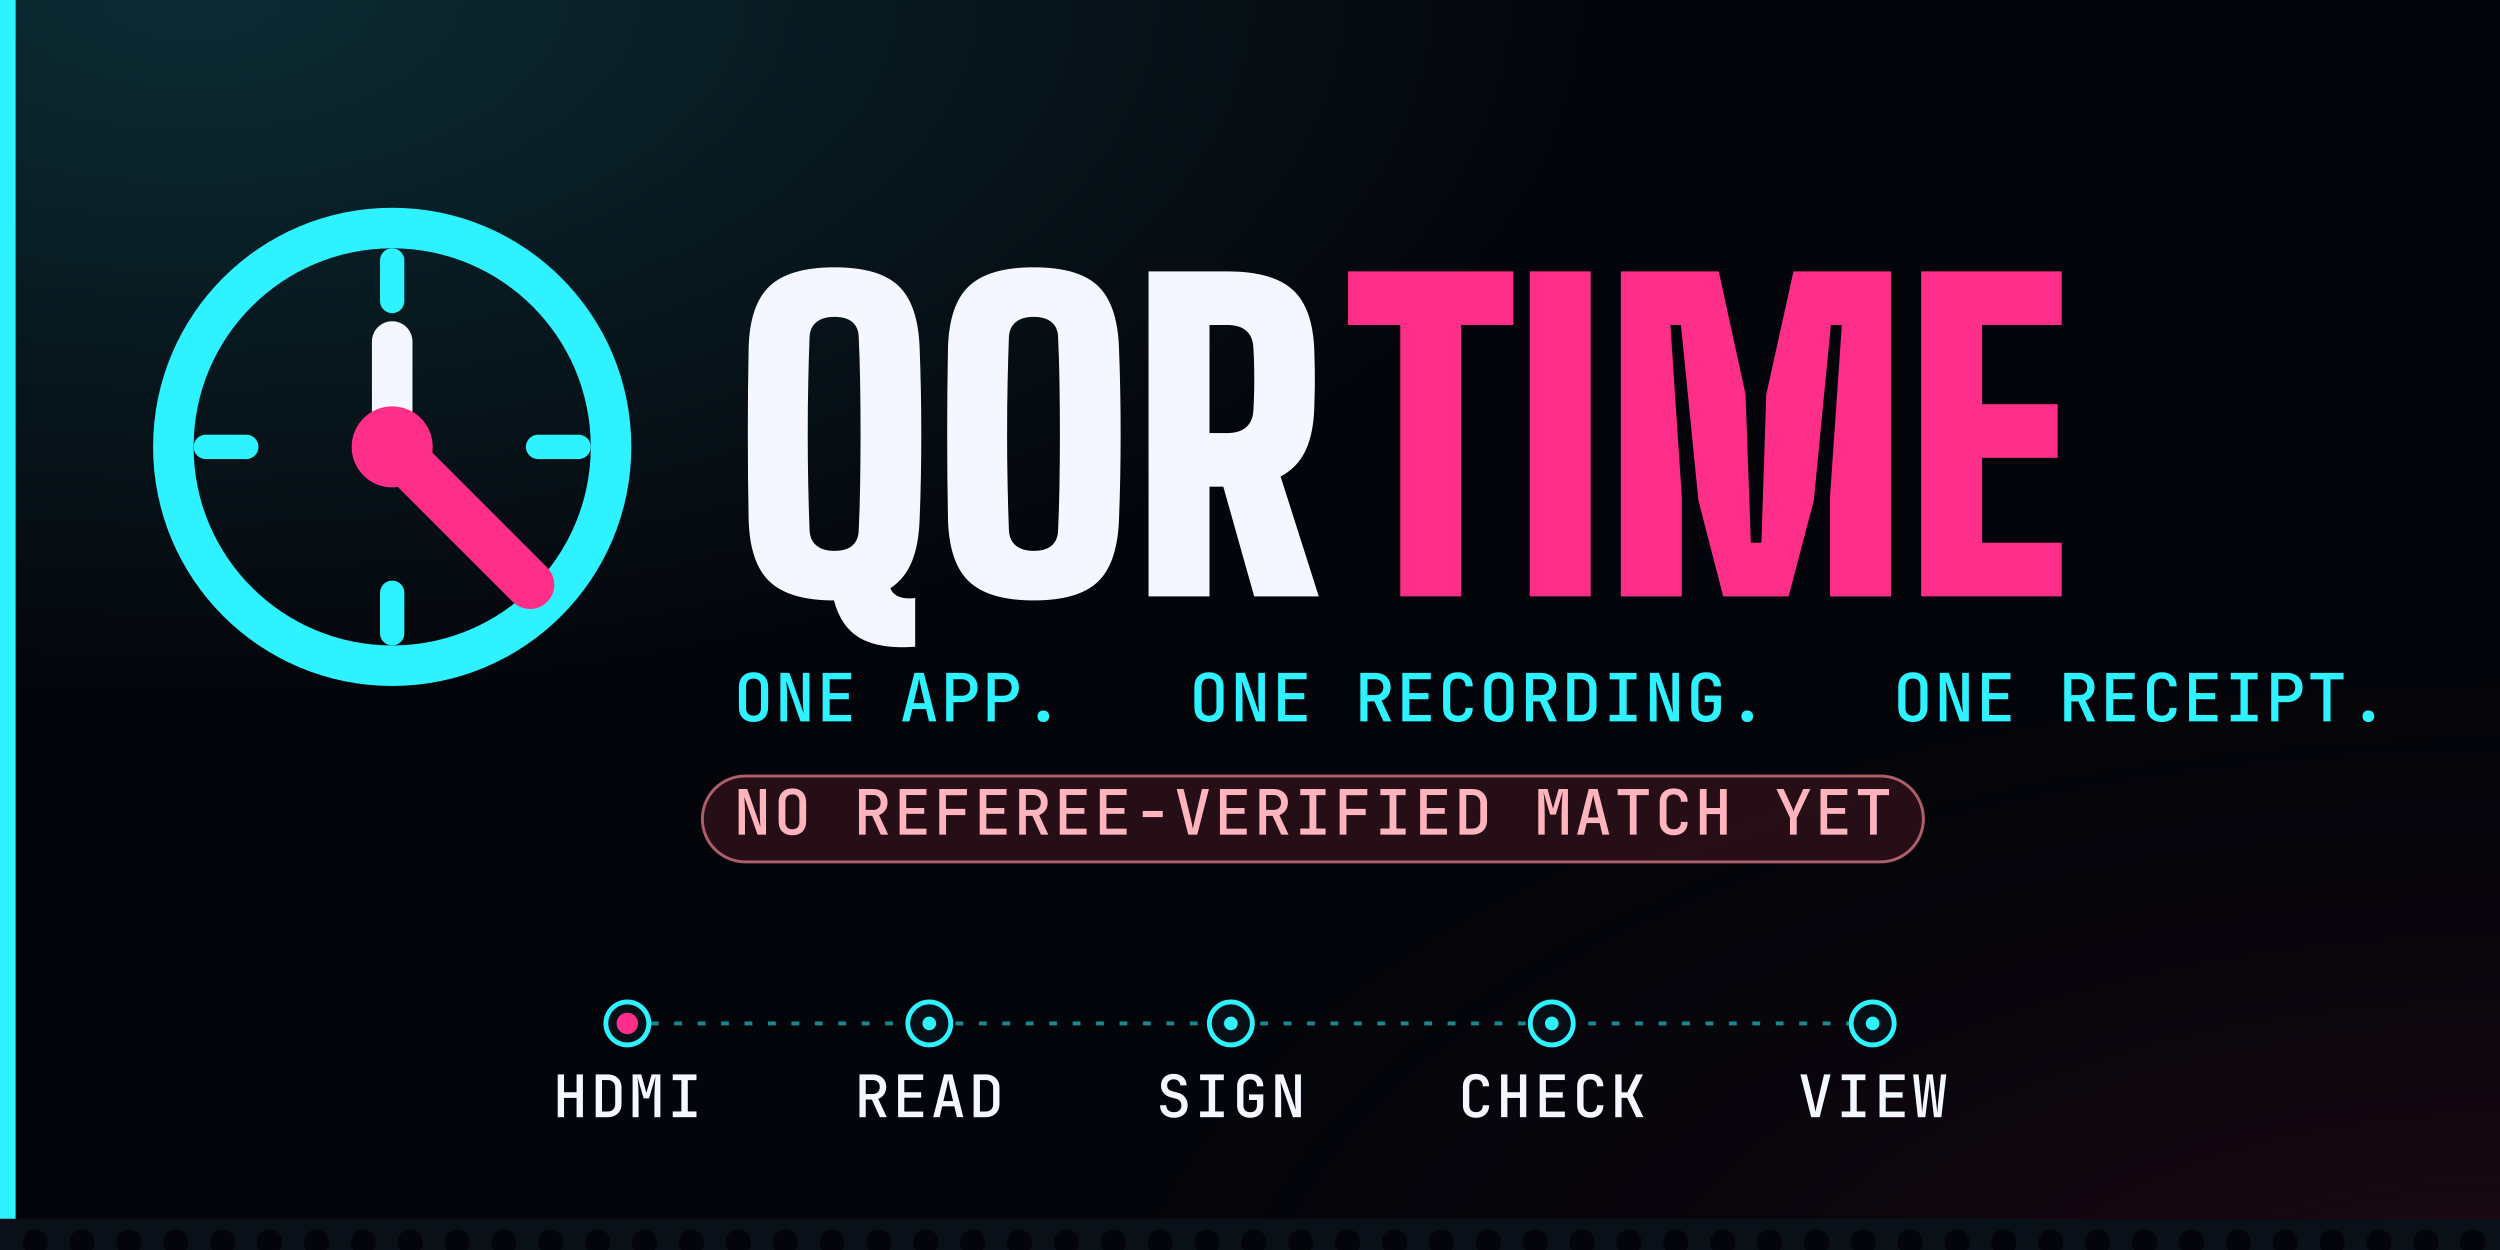
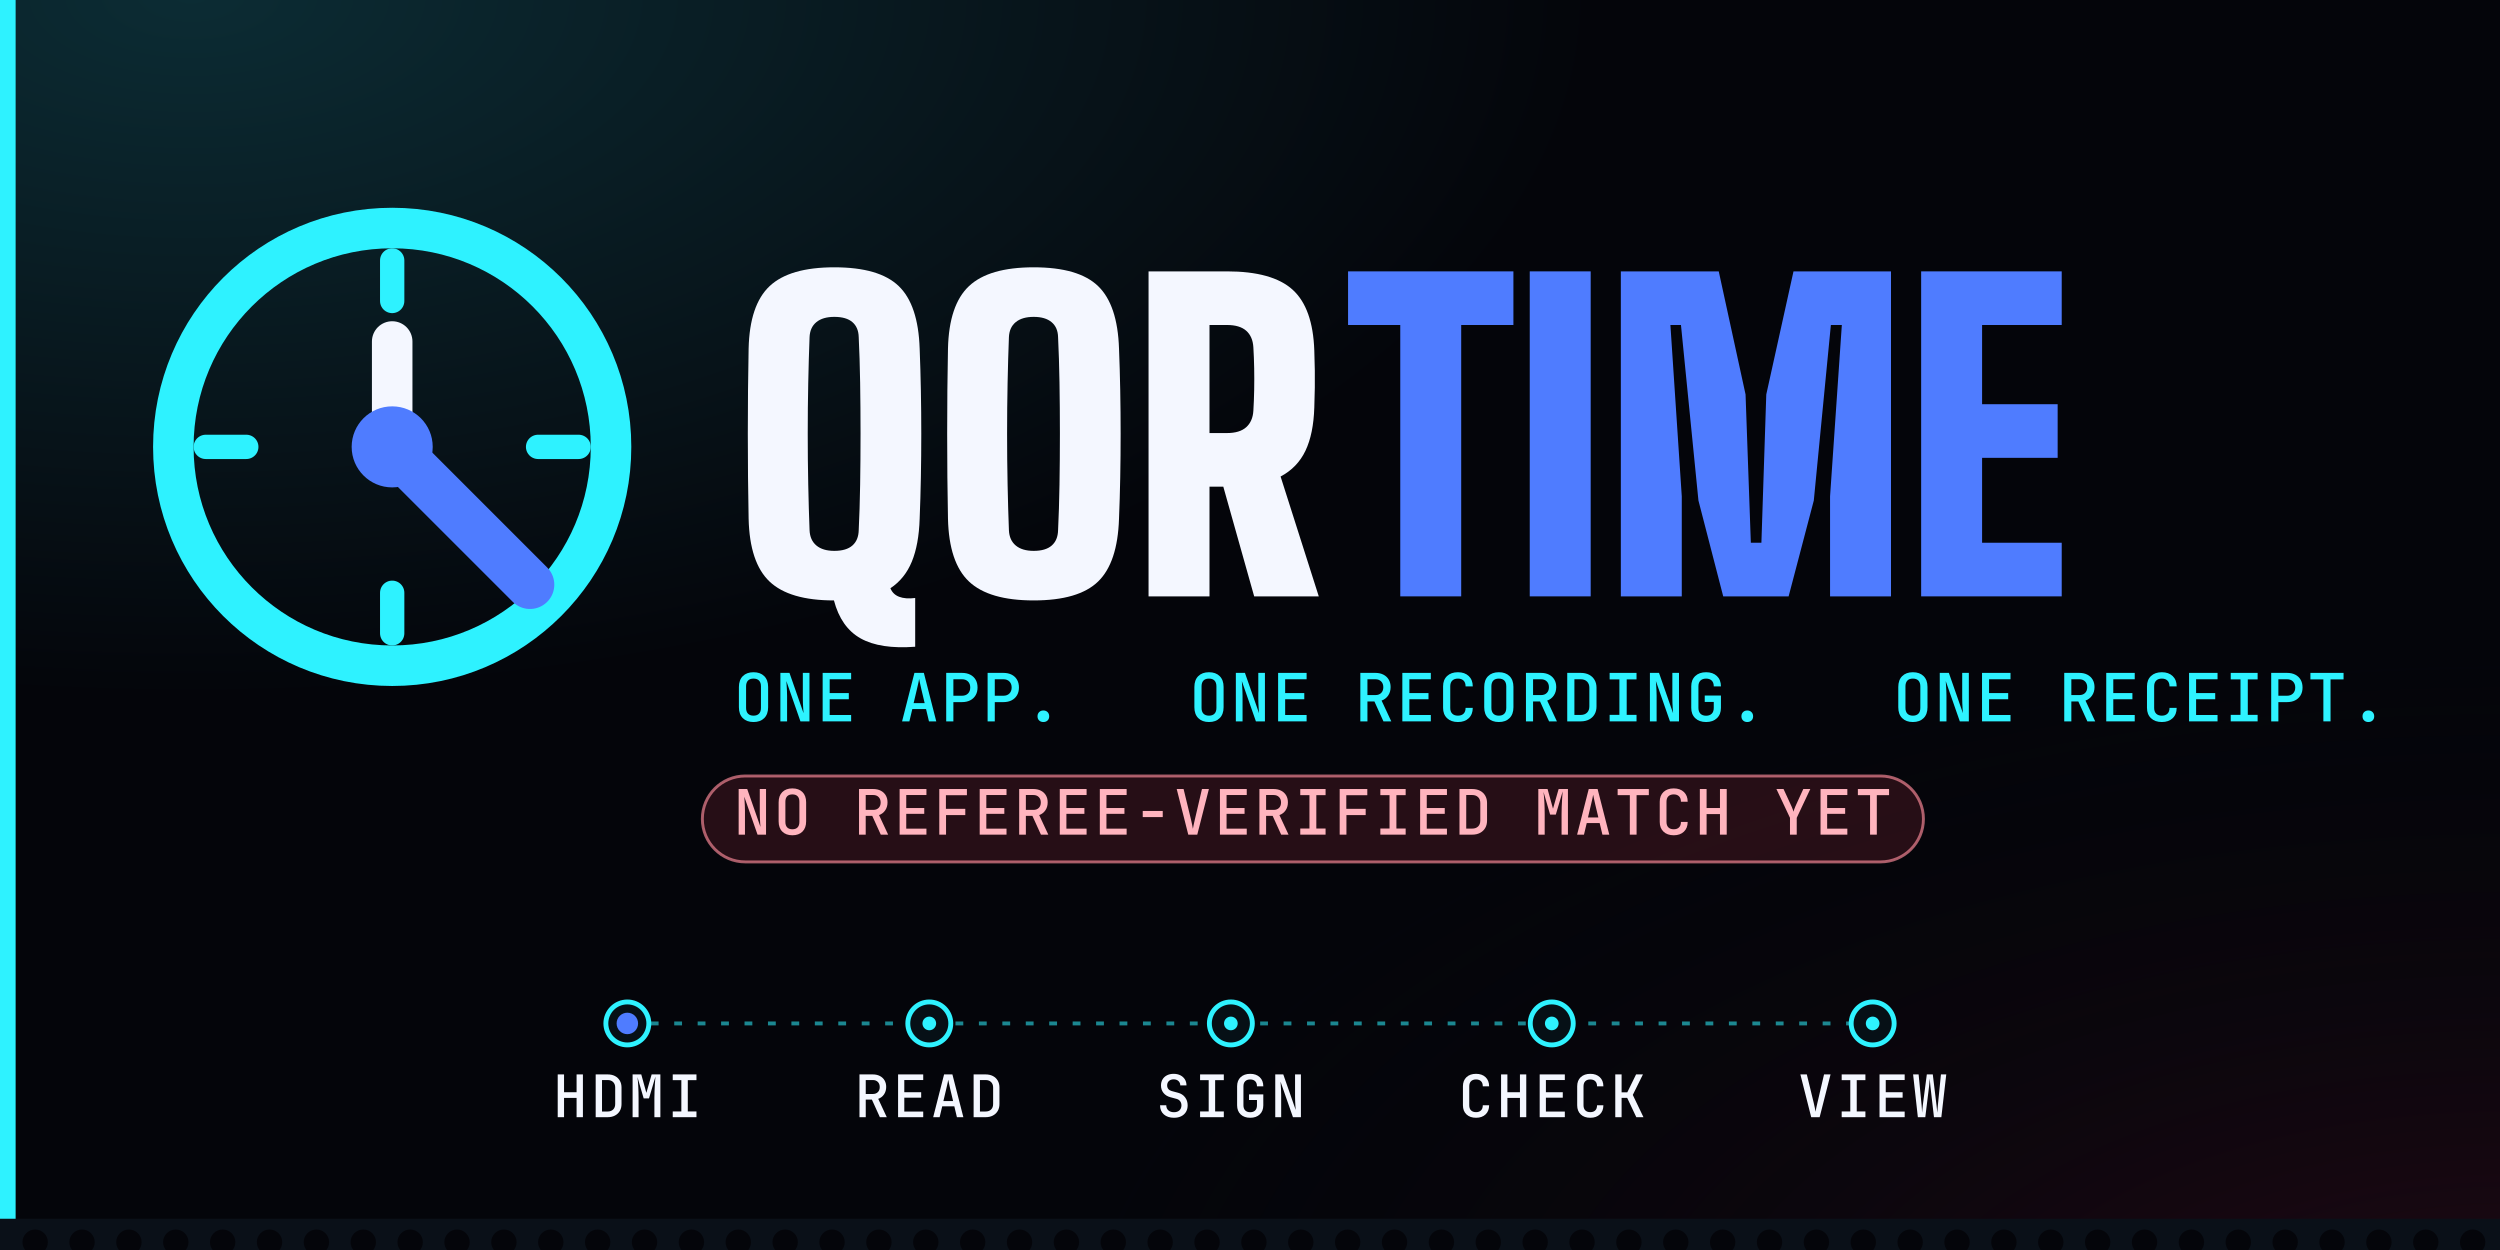
<svg xmlns="http://www.w3.org/2000/svg" width="1280" height="640" viewBox="0 0 1280 640" role="img">
  <defs>
    <radialGradient id="g" cx="0.08" cy="0.0" r="0.9">
      <stop offset="0" stop-color="#0c2c34" />
      <stop offset="0.62" stop-color="#04050a" />
    </radialGradient>
    <radialGradient id="p" cx="1.0" cy="1.1" r="0.6">
      <stop offset="0" stop-color="#2a0a18" stop-opacity="0.85" />
      <stop offset="1" stop-color="#04050a" stop-opacity="0" />
    </radialGradient>
  </defs>
  <rect width="1280" height="640" fill="#04050a" />
  <rect width="1280" height="640" fill="url(#g)" />
  <rect width="1280" height="640" fill="url(#p)" />
  <rect width="8" height="640" fill="#2ef2ff" />
  <g transform="translate(68.0,96.0) scale(4.15)">
    <circle cx="32" cy="32" r="27" fill="none" stroke="#2ef2ff" stroke-width="5" />
    <g stroke="#2ef2ff" stroke-width="3" stroke-linecap="round" fill="none">
      <path d="M32 9v5M55 32h-5M32 55v-5M9 32h5" />
    </g>
    <path d="M32 32V19" stroke="#f4f7ff" stroke-width="5" stroke-linecap="round" />
    <g>
      <animateTransform attributeName="transform" type="rotate" from="0 32 32" to="360 32 32" dur="16s" repeatCount="indefinite" />
-       <path d="M32 32l17 17" stroke="#ff2e88" stroke-width="6" stroke-linecap="round" />
-       <circle cx="32" cy="32" r="5" fill="#ff2e88" />
+       <path d="M32 32l17 17" stroke="#4f7cff" stroke-width="6" stroke-linecap="round" />
+       <circle cx="32" cy="32" r="5" fill="#4f7cff" />
    </g>
  </g>
  <g transform="translate(375.60,305.34) scale(0.104,-0.104)">
    <path d="M894 -248Q722 -261 625.5 -207Q529 -153 494 -20Q275 -20 177 73Q79 166 74 382Q72 480 71 586Q70 692 70 801Q70 910 71 1016Q72 1122 74 1220Q79 1435 177.5 1527.5Q276 1620 496 1620Q717 1620 813 1527.5Q909 1435 916 1220Q920 1120 922 1014Q924 908 924 799.5Q924 691 922 585.5Q920 480 916 382Q912 255 877.5 171Q843 87 772 40Q784 10 815 -2Q846 -14 894 -8ZM496 224Q555 224 585 250.5Q615 277 616 326Q621 428 623 550Q625 672 625 801Q625 930 623 1052Q621 1174 616 1276Q615 1324 585 1350Q555 1376 496 1376Q439 1376 407.5 1350Q376 1324 374 1276Q370 1174 367.5 1052Q365 930 365 801Q365 672 367.5 550Q370 428 374 326Q376 277 407.5 250.5Q439 224 496 224Z" fill="#f4f7ff" />
  </g>
  <g transform="translate(477.67,305.34) scale(0.104,-0.104)">
    <path d="M496 -20Q276 -20 177.5 73Q79 166 74 382Q72 480 71 586Q70 692 70 801Q70 910 71 1016Q72 1122 74 1220Q79 1435 177.5 1527.5Q276 1620 496 1620Q717 1620 813 1527.5Q909 1435 916 1220Q920 1120 922 1014Q924 908 924 799.5Q924 691 922 585.5Q920 480 916 382Q909 166 813 73Q717 -20 496 -20ZM496 224Q555 224 585 250.5Q615 277 616 326Q621 428 623 550Q625 672 625 801Q625 930 623 1052Q621 1174 616 1276Q615 1324 584 1350Q553 1376 496 1376Q439 1376 407.5 1350Q376 1324 374 1276Q370 1174 367.5 1052Q365 930 365 801Q365 672 367.5 550Q370 428 374 326Q376 277 407.5 250.5Q439 224 496 224Z" fill="#f4f7ff" />
  </g>
  <g transform="translate(579.74,305.34) scale(0.104,-0.104)">
    <path d="M80 0V1600H466Q690 1600 789.5 1509.5Q889 1419 896 1210Q898 1154 898.5 1112Q899 1070 898.5 1028Q898 986 896 930Q892 800 852.5 717Q813 634 730 590L918 0H600L448 540H380V0ZM380 804H466Q529 804 561 833Q593 862 596 914Q599 963 600 1016.5Q601 1070 600 1123.5Q599 1177 596 1226Q593 1279 561 1307.5Q529 1336 466 1336H380Z" fill="#f4f7ff" />
  </g>
  <g transform="translate(688.96,305.34) scale(0.104,-0.104)">
-     <path d="M269 0V1336H12V1600H826V1336H569V0Z" fill="#ff2e88" />
+     <path d="M269 0V1336H12V1600H826V1336H569V0Z" fill="#4f7cff" />
  </g>
  <g transform="translate(774.91,305.34) scale(0.104,-0.104)">
-     <path d="M80 0V1600H380V0Z" fill="#ff2e88" />
+     <path d="M80 0V1600H380V0Z" fill="#4f7cff" />
  </g>
  <g transform="translate(821.55,305.34) scale(0.104,-0.104)">
-     <path d="M80 0V1600H562L694 994L720 264H772L796 994L930 1600H1410V0H1110V492L1168 1336H1114L1030 472L906 0H584L462 472L376 1336H324L380 492V0Z" fill="#ff2e88" />
+     <path d="M80 0V1600H562L694 994L720 264H772L796 994L930 1600H1410V0H1110V492L1168 1336H1114L1030 472L906 0H584L462 472L376 1336H324L380 492V0Z" fill="#4f7cff" />
  </g>
  <g transform="translate(975.31,305.34) scale(0.104,-0.104)">
-     <path d="M80 0V1600H772V1336H380V946H752V682H380V264H772V0Z" fill="#ff2e88" />
+     <path d="M80 0V1600H772V1336H380V946H752V682H380V264H772V0Z" fill="#4f7cff" />
  </g>
  <g transform="translate(375.60,369.34) scale(0.034,-0.034)">
    <path d="M300 -10Q198 -10 139 48.5Q80 107 80 213V517Q80 623 139 681.5Q198 740 300 740Q402 740 461 681.5Q520 623 520 518V213Q520 107 461 48.5Q402 -10 300 -10ZM300 86Q354 86 383 116Q412 146 412 203V527Q412 584 383.5 614Q355 644 300 644Q245 644 216.5 614Q188 584 188 527V203Q188 146 217 116Q246 86 300 86Z" fill="#2ef2ff" />
  </g>
  <g transform="translate(396.80,369.34) scale(0.034,-0.034)">
    <path d="M81 0V730H218L430 123Q428 151 425 191Q422 231 420.5 274Q419 317 419 353V730H519V0H383L171 607Q173 580 175.5 541.5Q178 503 180 461Q182 419 182 383V0Z" fill="#2ef2ff" />
  </g>
  <g transform="translate(418.00,369.34) scale(0.034,-0.034)">
    <path d="M94 0V730H523V634H200V426H488V333H200V96H523V0Z" fill="#2ef2ff" />
  </g>
  <g transform="translate(460.40,369.34) scale(0.034,-0.034)">
    <path d="M43 0 229 730H371L558 0H448L404 185H197L153 0ZM217 275H383L333 485Q320 541 311.5 582Q303 623 300 639Q297 623 289 582Q281 541 267 486Z" fill="#2ef2ff" />
  </g>
  <g transform="translate(481.60,369.34) scale(0.034,-0.034)">
    <path d="M84 0V730H323Q394 730 446.5 703Q499 676 527.5 626.5Q556 577 556 510Q556 443 527 393.5Q498 344 446 317Q394 290 323 290H192V0ZM192 386H323Q379 386 412.5 420Q446 454 446 510Q446 566 412.5 600Q379 634 323 634H192Z" fill="#2ef2ff" />
  </g>
  <g transform="translate(502.80,369.34) scale(0.034,-0.034)">
    <path d="M84 0V730H323Q394 730 446.5 703Q499 676 527.5 626.5Q556 577 556 510Q556 443 527 393.5Q498 344 446 317Q394 290 323 290H192V0ZM192 386H323Q379 386 412.5 420Q446 454 446 510Q446 566 412.5 600Q379 634 323 634H192Z" fill="#2ef2ff" />
  </g>
  <g transform="translate(524.00,369.34) scale(0.034,-0.034)">
    <path d="M300 -10Q261 -10 236.5 13.5Q212 37 212 76Q212 115 236.5 139.5Q261 164 300 164Q339 164 363.5 139.5Q388 115 388 76Q388 37 363.5 13.5Q339 -10 300 -10Z" fill="#2ef2ff" />
  </g>
  <g transform="translate(608.80,369.34) scale(0.034,-0.034)">
    <path d="M300 -10Q198 -10 139 48.5Q80 107 80 213V517Q80 623 139 681.5Q198 740 300 740Q402 740 461 681.5Q520 623 520 518V213Q520 107 461 48.5Q402 -10 300 -10ZM300 86Q354 86 383 116Q412 146 412 203V527Q412 584 383.5 614Q355 644 300 644Q245 644 216.5 614Q188 584 188 527V203Q188 146 217 116Q246 86 300 86Z" fill="#2ef2ff" />
  </g>
  <g transform="translate(630.00,369.34) scale(0.034,-0.034)">
    <path d="M81 0V730H218L430 123Q428 151 425 191Q422 231 420.5 274Q419 317 419 353V730H519V0H383L171 607Q173 580 175.5 541.5Q178 503 180 461Q182 419 182 383V0Z" fill="#2ef2ff" />
  </g>
  <g transform="translate(651.20,369.34) scale(0.034,-0.034)">
    <path d="M94 0V730H523V634H200V426H488V333H200V96H523V0Z" fill="#2ef2ff" />
  </g>
  <g transform="translate(693.60,369.34) scale(0.034,-0.034)">
    <path d="M85 0V730H313Q381 730 432.5 703.5Q484 677 512.5 629Q541 581 541 516Q541 443 504 389Q467 335 405 313L551 0H433L297 300H192V0ZM192 396H313Q367 396 399 428Q431 460 431 514Q431 569 398.5 601.5Q366 634 313 634H192Z" fill="#2ef2ff" />
  </g>
  <g transform="translate(714.80,369.34) scale(0.034,-0.034)">
    <path d="M94 0V730H523V634H200V426H488V333H200V96H523V0Z" fill="#2ef2ff" />
  </g>
  <g transform="translate(736.00,369.34) scale(0.034,-0.034)">
    <path d="M308 -10Q205 -10 144.5 47.5Q84 105 84 203V527Q84 626 144.5 683Q205 740 308 740Q410 740 470.5 682.5Q531 625 531 527H423Q423 584 392.5 614Q362 644 308 644Q253 644 222.5 614Q192 584 192 527V203Q192 146 222.5 116Q253 86 308 86Q362 86 392.5 116Q423 146 423 203H531Q531 105 470.5 47.5Q410 -10 308 -10Z" fill="#2ef2ff" />
  </g>
  <g transform="translate(757.20,369.34) scale(0.034,-0.034)">
    <path d="M300 -10Q198 -10 139 48.5Q80 107 80 213V517Q80 623 139 681.5Q198 740 300 740Q402 740 461 681.5Q520 623 520 518V213Q520 107 461 48.5Q402 -10 300 -10ZM300 86Q354 86 383 116Q412 146 412 203V527Q412 584 383.5 614Q355 644 300 644Q245 644 216.5 614Q188 584 188 527V203Q188 146 217 116Q246 86 300 86Z" fill="#2ef2ff" />
  </g>
  <g transform="translate(778.40,369.34) scale(0.034,-0.034)">
    <path d="M85 0V730H313Q381 730 432.5 703.5Q484 677 512.5 629Q541 581 541 516Q541 443 504 389Q467 335 405 313L551 0H433L297 300H192V0ZM192 396H313Q367 396 399 428Q431 460 431 514Q431 569 398.5 601.5Q366 634 313 634H192Z" fill="#2ef2ff" />
  </g>
  <g transform="translate(799.60,369.34) scale(0.034,-0.034)">
    <path d="M83 0V730H287Q359 730 412 702.5Q465 675 494.5 624.5Q524 574 524 507V225Q524 156 494.5 106Q465 56 412 28Q359 0 287 0ZM191 97H287Q346 97 381 131Q416 165 416 225V507Q416 565 381 599.5Q346 634 287 634H191Z" fill="#2ef2ff" />
  </g>
  <g transform="translate(820.80,369.34) scale(0.034,-0.034)">
    <path d="M98 0V98H245V632H98V730H503V632H355V98H503V0Z" fill="#2ef2ff" />
  </g>
  <g transform="translate(842.00,369.34) scale(0.034,-0.034)">
    <path d="M81 0V730H218L430 123Q428 151 425 191Q422 231 420.5 274Q419 317 419 353V730H519V0H383L171 607Q173 580 175.5 541.5Q178 503 180 461Q182 419 182 383V0Z" fill="#2ef2ff" />
  </g>
  <g transform="translate(863.20,369.34) scale(0.034,-0.034)">
    <path d="M304 -10Q201 -10 140.5 47.5Q80 105 80 203V527Q80 626 140.5 683Q201 740 304 740Q406 740 466.5 682.5Q527 625 527 527H419Q419 584 388.5 614Q358 644 304 644Q249 644 218.5 614Q188 584 188 528V203Q188 146 218.5 115.5Q249 85 304 85Q358 85 388.5 115.5Q419 146 419 203V293H283V389H527V203Q527 105 466.5 47.5Q406 -10 304 -10Z" fill="#2ef2ff" />
  </g>
  <g transform="translate(884.40,369.34) scale(0.034,-0.034)">
    <path d="M300 -10Q261 -10 236.5 13.5Q212 37 212 76Q212 115 236.5 139.5Q261 164 300 164Q339 164 363.5 139.5Q388 115 388 76Q388 37 363.5 13.5Q339 -10 300 -10Z" fill="#2ef2ff" />
  </g>
  <g transform="translate(969.20,369.34) scale(0.034,-0.034)">
    <path d="M300 -10Q198 -10 139 48.5Q80 107 80 213V517Q80 623 139 681.5Q198 740 300 740Q402 740 461 681.5Q520 623 520 518V213Q520 107 461 48.5Q402 -10 300 -10ZM300 86Q354 86 383 116Q412 146 412 203V527Q412 584 383.5 614Q355 644 300 644Q245 644 216.5 614Q188 584 188 527V203Q188 146 217 116Q246 86 300 86Z" fill="#2ef2ff" />
  </g>
  <g transform="translate(990.40,369.34) scale(0.034,-0.034)">
    <path d="M81 0V730H218L430 123Q428 151 425 191Q422 231 420.5 274Q419 317 419 353V730H519V0H383L171 607Q173 580 175.5 541.5Q178 503 180 461Q182 419 182 383V0Z" fill="#2ef2ff" />
  </g>
  <g transform="translate(1011.60,369.34) scale(0.034,-0.034)">
    <path d="M94 0V730H523V634H200V426H488V333H200V96H523V0Z" fill="#2ef2ff" />
  </g>
  <g transform="translate(1054.00,369.34) scale(0.034,-0.034)">
    <path d="M85 0V730H313Q381 730 432.5 703.5Q484 677 512.5 629Q541 581 541 516Q541 443 504 389Q467 335 405 313L551 0H433L297 300H192V0ZM192 396H313Q367 396 399 428Q431 460 431 514Q431 569 398.5 601.5Q366 634 313 634H192Z" fill="#2ef2ff" />
  </g>
  <g transform="translate(1075.20,369.34) scale(0.034,-0.034)">
    <path d="M94 0V730H523V634H200V426H488V333H200V96H523V0Z" fill="#2ef2ff" />
  </g>
  <g transform="translate(1096.40,369.34) scale(0.034,-0.034)">
    <path d="M308 -10Q205 -10 144.5 47.5Q84 105 84 203V527Q84 626 144.5 683Q205 740 308 740Q410 740 470.5 682.5Q531 625 531 527H423Q423 584 392.5 614Q362 644 308 644Q253 644 222.5 614Q192 584 192 527V203Q192 146 222.5 116Q253 86 308 86Q362 86 392.5 116Q423 146 423 203H531Q531 105 470.5 47.5Q410 -10 308 -10Z" fill="#2ef2ff" />
  </g>
  <g transform="translate(1117.60,369.34) scale(0.034,-0.034)">
    <path d="M94 0V730H523V634H200V426H488V333H200V96H523V0Z" fill="#2ef2ff" />
  </g>
  <g transform="translate(1138.80,369.34) scale(0.034,-0.034)">
    <path d="M98 0V98H245V632H98V730H503V632H355V98H503V0Z" fill="#2ef2ff" />
  </g>
  <g transform="translate(1160.00,369.34) scale(0.034,-0.034)">
    <path d="M84 0V730H323Q394 730 446.5 703Q499 676 527.5 626.5Q556 577 556 510Q556 443 527 393.5Q498 344 446 317Q394 290 323 290H192V0ZM192 386H323Q379 386 412.5 420Q446 454 446 510Q446 566 412.5 600Q379 634 323 634H192Z" fill="#2ef2ff" />
  </g>
  <g transform="translate(1181.20,369.34) scale(0.034,-0.034)">
    <path d="M246 0V632H51V730H550V632H354V0Z" fill="#2ef2ff" />
  </g>
  <g transform="translate(1202.40,369.34) scale(0.034,-0.034)">
    <path d="M300 -10Q261 -10 236.5 13.5Q212 37 212 76Q212 115 236.5 139.5Q261 164 300 164Q339 164 363.5 139.5Q388 115 388 76Q388 37 363.5 13.5Q339 -10 300 -10Z" fill="#2ef2ff" />
  </g>
  <rect x="359.6" y="397.3" width="625.2" height="44" rx="22" fill="rgba(255,77,94,0.14)" stroke="rgba(255,140,156,0.65)" stroke-width="1.5" />
  <g transform="translate(375.60,427.34) scale(0.032,-0.032)">
    <path d="M81 0V730H218L430 123Q428 151 425 191Q422 231 420.5 274Q419 317 419 353V730H519V0H383L171 607Q173 580 175.5 541.5Q178 503 180 461Q182 419 182 383V0Z" fill="#ffb4be" />
  </g>
  <g transform="translate(396.10,427.34) scale(0.032,-0.032)">
    <path d="M300 -10Q198 -10 139 48.5Q80 107 80 213V517Q80 623 139 681.5Q198 740 300 740Q402 740 461 681.5Q520 623 520 518V213Q520 107 461 48.5Q402 -10 300 -10ZM300 86Q354 86 383 116Q412 146 412 203V527Q412 584 383.5 614Q355 644 300 644Q245 644 216.5 614Q188 584 188 527V203Q188 146 217 116Q246 86 300 86Z" fill="#ffb4be" />
  </g>
  <g transform="translate(437.10,427.34) scale(0.032,-0.032)">
    <path d="M85 0V730H313Q381 730 432.5 703.5Q484 677 512.5 629Q541 581 541 516Q541 443 504 389Q467 335 405 313L551 0H433L297 300H192V0ZM192 396H313Q367 396 399 428Q431 460 431 514Q431 569 398.5 601.5Q366 634 313 634H192Z" fill="#ffb4be" />
  </g>
  <g transform="translate(457.60,427.34) scale(0.032,-0.032)">
    <path d="M94 0V730H523V634H200V426H488V333H200V96H523V0Z" fill="#ffb4be" />
  </g>
  <g transform="translate(478.10,427.34) scale(0.032,-0.032)">
    <path d="M88 0V730H530V631H194V413H504V313H196V0Z" fill="#ffb4be" />
  </g>
  <g transform="translate(498.60,427.34) scale(0.032,-0.032)">
    <path d="M94 0V730H523V634H200V426H488V333H200V96H523V0Z" fill="#ffb4be" />
  </g>
  <g transform="translate(519.10,427.34) scale(0.032,-0.032)">
    <path d="M85 0V730H313Q381 730 432.5 703.5Q484 677 512.5 629Q541 581 541 516Q541 443 504 389Q467 335 405 313L551 0H433L297 300H192V0ZM192 396H313Q367 396 399 428Q431 460 431 514Q431 569 398.5 601.5Q366 634 313 634H192Z" fill="#ffb4be" />
  </g>
  <g transform="translate(539.60,427.34) scale(0.032,-0.032)">
    <path d="M94 0V730H523V634H200V426H488V333H200V96H523V0Z" fill="#ffb4be" />
  </g>
  <g transform="translate(560.10,427.34) scale(0.032,-0.032)">
    <path d="M94 0V730H523V634H200V426H488V333H200V96H523V0Z" fill="#ffb4be" />
  </g>
  <g transform="translate(580.60,427.34) scale(0.032,-0.032)">
    <path d="M140 281V379H460V281Z" fill="#ffb4be" />
  </g>
  <g transform="translate(601.10,427.34) scale(0.032,-0.032)">
    <path d="M228 0 43 730H153L271 244Q282 200 290 158Q298 116 302 93Q306 116 314.5 158.5Q323 201 334 245L447 730H558L372 0Z" fill="#ffb4be" />
  </g>
  <g transform="translate(621.60,427.34) scale(0.032,-0.032)">
    <path d="M94 0V730H523V634H200V426H488V333H200V96H523V0Z" fill="#ffb4be" />
  </g>
  <g transform="translate(642.10,427.34) scale(0.032,-0.032)">
    <path d="M85 0V730H313Q381 730 432.5 703.5Q484 677 512.5 629Q541 581 541 516Q541 443 504 389Q467 335 405 313L551 0H433L297 300H192V0ZM192 396H313Q367 396 399 428Q431 460 431 514Q431 569 398.5 601.5Q366 634 313 634H192Z" fill="#ffb4be" />
  </g>
  <g transform="translate(662.60,427.34) scale(0.032,-0.032)">
    <path d="M98 0V98H245V632H98V730H503V632H355V98H503V0Z" fill="#ffb4be" />
  </g>
  <g transform="translate(683.10,427.34) scale(0.032,-0.032)">
    <path d="M88 0V730H530V631H194V413H504V313H196V0Z" fill="#ffb4be" />
  </g>
  <g transform="translate(703.60,427.34) scale(0.032,-0.032)">
    <path d="M98 0V98H245V632H98V730H503V632H355V98H503V0Z" fill="#ffb4be" />
  </g>
  <g transform="translate(724.10,427.34) scale(0.032,-0.032)">
    <path d="M94 0V730H523V634H200V426H488V333H200V96H523V0Z" fill="#ffb4be" />
  </g>
  <g transform="translate(744.60,427.34) scale(0.032,-0.032)">
    <path d="M83 0V730H287Q359 730 412 702.5Q465 675 494.5 624.5Q524 574 524 507V225Q524 156 494.5 106Q465 56 412 28Q359 0 287 0ZM191 97H287Q346 97 381 131Q416 165 416 225V507Q416 565 381 599.5Q346 634 287 634H191Z" fill="#ffb4be" />
  </g>
  <g transform="translate(785.60,427.34) scale(0.032,-0.032)">
    <path d="M63 0V730H211L298 415L388 730H537V0H435V326Q435 382 437.5 447.5Q440 513 444 577Q448 641 453 693L343 321H252L146 684Q155 613 160 521Q165 429 165 326V0Z" fill="#ffb4be" />
  </g>
  <g transform="translate(806.10,427.34) scale(0.032,-0.032)">
    <path d="M43 0 229 730H371L558 0H448L404 185H197L153 0ZM217 275H383L333 485Q320 541 311.5 582Q303 623 300 639Q297 623 289 582Q281 541 267 486Z" fill="#ffb4be" />
  </g>
  <g transform="translate(826.60,427.34) scale(0.032,-0.032)">
    <path d="M246 0V632H51V730H550V632H354V0Z" fill="#ffb4be" />
  </g>
  <g transform="translate(847.10,427.34) scale(0.032,-0.032)">
    <path d="M308 -10Q205 -10 144.5 47.5Q84 105 84 203V527Q84 626 144.5 683Q205 740 308 740Q410 740 470.5 682.5Q531 625 531 527H423Q423 584 392.5 614Q362 644 308 644Q253 644 222.5 614Q192 584 192 527V203Q192 146 222.5 116Q253 86 308 86Q362 86 392.5 116Q423 146 423 203H531Q531 105 470.5 47.5Q410 -10 308 -10Z" fill="#ffb4be" />
  </g>
  <g transform="translate(867.60,427.34) scale(0.032,-0.032)">
    <path d="M85 0V730H193V426H407V730H515V0H407V329H193V0Z" fill="#ffb4be" />
  </g>
  <g transform="translate(908.60,427.34) scale(0.032,-0.032)">
    <path d="M246 0V269L29 730H143L270 454Q283 427 291 403Q299 379 302 367Q305 379 313 403Q321 427 333 454L459 730H571L354 269V0Z" fill="#ffb4be" />
  </g>
  <g transform="translate(929.10,427.34) scale(0.032,-0.032)">
    <path d="M94 0V730H523V634H200V426H488V333H200V96H523V0Z" fill="#ffb4be" />
  </g>
  <g transform="translate(949.60,427.34) scale(0.032,-0.032)">
    <path d="M246 0V632H51V730H550V632H354V0Z" fill="#ffb4be" />
  </g>
  <line x1="321.2" y1="524.0" x2="958.8" y2="524.0" stroke="rgba(46,242,255,0.55)" stroke-width="2" stroke-dasharray="4 8" />
  <g transform="translate(283.00,572.00) scale(0.03,-0.03)">
    <path d="M85 0V730H193V426H407V730H515V0H407V329H193V0Z" fill="#f4f7ff" />
  </g>
  <g transform="translate(302.50,572.00) scale(0.03,-0.03)">
    <path d="M83 0V730H287Q359 730 412 702.5Q465 675 494.5 624.5Q524 574 524 507V225Q524 156 494.5 106Q465 56 412 28Q359 0 287 0ZM191 97H287Q346 97 381 131Q416 165 416 225V507Q416 565 381 599.5Q346 634 287 634H191Z" fill="#f4f7ff" />
  </g>
  <g transform="translate(322.00,572.00) scale(0.03,-0.03)">
    <path d="M63 0V730H211L298 415L388 730H537V0H435V326Q435 382 437.5 447.5Q440 513 444 577Q448 641 453 693L343 321H252L146 684Q155 613 160 521Q165 429 165 326V0Z" fill="#f4f7ff" />
  </g>
  <g transform="translate(341.50,572.00) scale(0.03,-0.03)">
    <path d="M98 0V98H245V632H98V730H503V632H355V98H503V0Z" fill="#f4f7ff" />
  </g>
  <g transform="translate(437.50,572.00) scale(0.03,-0.03)">
    <path d="M85 0V730H313Q381 730 432.5 703.5Q484 677 512.5 629Q541 581 541 516Q541 443 504 389Q467 335 405 313L551 0H433L297 300H192V0ZM192 396H313Q367 396 399 428Q431 460 431 514Q431 569 398.5 601.5Q366 634 313 634H192Z" fill="#f4f7ff" />
  </g>
  <g transform="translate(457.00,572.00) scale(0.03,-0.03)">
    <path d="M94 0V730H523V634H200V426H488V333H200V96H523V0Z" fill="#f4f7ff" />
  </g>
  <g transform="translate(476.50,572.00) scale(0.03,-0.03)">
    <path d="M43 0 229 730H371L558 0H448L404 185H197L153 0ZM217 275H383L333 485Q320 541 311.5 582Q303 623 300 639Q297 623 289 582Q281 541 267 486Z" fill="#f4f7ff" />
  </g>
  <g transform="translate(496.00,572.00) scale(0.03,-0.03)">
    <path d="M83 0V730H287Q359 730 412 702.5Q465 675 494.5 624.5Q524 574 524 507V225Q524 156 494.5 106Q465 56 412 28Q359 0 287 0ZM191 97H287Q346 97 381 131Q416 165 416 225V507Q416 565 381 599.5Q346 634 287 634H191Z" fill="#f4f7ff" />
  </g>
  <g transform="translate(592.00,572.00) scale(0.03,-0.03)">
    <path d="M303 -10Q195 -10 130 47Q65 104 65 203H171Q171 148 207 116.5Q243 85 303 85Q362 85 396 117Q430 149 430 202Q430 242 408 272Q386 302 345 313L240 341Q166 361 123.5 414Q81 467 81 541Q81 601 107.5 645.5Q134 690 183 715Q232 740 297 740Q362 740 411.5 715Q461 690 488.5 645.5Q516 601 516 542H410Q410 589 378.5 617.5Q347 646 297 646Q247 646 216.5 617.5Q186 589 186 543Q186 506 206.5 481Q227 456 264 446L372 417Q448 397 492 339Q536 281 536 202Q536 137 507 89.5Q478 42 426 16Q374 -10 303 -10Z" fill="#f4f7ff" />
  </g>
  <g transform="translate(611.50,572.00) scale(0.03,-0.03)">
    <path d="M98 0V98H245V632H98V730H503V632H355V98H503V0Z" fill="#f4f7ff" />
  </g>
  <g transform="translate(631.00,572.00) scale(0.03,-0.03)">
    <path d="M304 -10Q201 -10 140.5 47.5Q80 105 80 203V527Q80 626 140.5 683Q201 740 304 740Q406 740 466.5 682.5Q527 625 527 527H419Q419 584 388.5 614Q358 644 304 644Q249 644 218.5 614Q188 584 188 528V203Q188 146 218.5 115.5Q249 85 304 85Q358 85 388.5 115.5Q419 146 419 203V293H283V389H527V203Q527 105 466.5 47.5Q406 -10 304 -10Z" fill="#f4f7ff" />
  </g>
  <g transform="translate(650.50,572.00) scale(0.03,-0.03)">
    <path d="M81 0V730H218L430 123Q428 151 425 191Q422 231 420.5 274Q419 317 419 353V730H519V0H383L171 607Q173 580 175.5 541.5Q178 503 180 461Q182 419 182 383V0Z" fill="#f4f7ff" />
  </g>
  <g transform="translate(746.50,572.00) scale(0.03,-0.03)">
    <path d="M308 -10Q205 -10 144.5 47.5Q84 105 84 203V527Q84 626 144.5 683Q205 740 308 740Q410 740 470.5 682.5Q531 625 531 527H423Q423 584 392.5 614Q362 644 308 644Q253 644 222.5 614Q192 584 192 527V203Q192 146 222.5 116Q253 86 308 86Q362 86 392.5 116Q423 146 423 203H531Q531 105 470.5 47.5Q410 -10 308 -10Z" fill="#f4f7ff" />
  </g>
  <g transform="translate(766.00,572.00) scale(0.03,-0.03)">
    <path d="M85 0V730H193V426H407V730H515V0H407V329H193V0Z" fill="#f4f7ff" />
  </g>
  <g transform="translate(785.50,572.00) scale(0.03,-0.03)">
    <path d="M94 0V730H523V634H200V426H488V333H200V96H523V0Z" fill="#f4f7ff" />
  </g>
  <g transform="translate(805.00,572.00) scale(0.03,-0.03)">
    <path d="M308 -10Q205 -10 144.5 47.5Q84 105 84 203V527Q84 626 144.5 683Q205 740 308 740Q410 740 470.5 682.5Q531 625 531 527H423Q423 584 392.5 614Q362 644 308 644Q253 644 222.5 614Q192 584 192 527V203Q192 146 222.5 116Q253 86 308 86Q362 86 392.5 116Q423 146 423 203H531Q531 105 470.5 47.5Q410 -10 308 -10Z" fill="#f4f7ff" />
  </g>
  <g transform="translate(824.50,572.00) scale(0.03,-0.03)">
    <path d="M84 0V730H192V424H289L439 730H556L383 380L565 0H443L287 330H192V0Z" fill="#f4f7ff" />
  </g>
  <g transform="translate(920.50,572.00) scale(0.03,-0.03)">
    <path d="M228 0 43 730H153L271 244Q282 200 290 158Q298 116 302 93Q306 116 314.5 158.5Q323 201 334 245L447 730H558L372 0Z" fill="#f4f7ff" />
  </g>
  <g transform="translate(940.00,572.00) scale(0.03,-0.03)">
    <path d="M98 0V98H245V632H98V730H503V632H355V98H503V0Z" fill="#f4f7ff" />
  </g>
  <g transform="translate(959.50,572.00) scale(0.03,-0.03)">
    <path d="M94 0V730H523V634H200V426H488V333H200V96H523V0Z" fill="#f4f7ff" />
  </g>
  <g transform="translate(979.00,572.00) scale(0.03,-0.03)">
    <path d="M98 0 17 730H111L162 206Q165 176 167 138Q169 100 170 76Q173 100 176 138Q179 176 183 206L251 730H353L416 206Q419 176 423.5 138Q428 100 430 76Q432 100 434.5 138Q437 176 440 206L492 730H583L499 0H373L312 531Q309 562 306 599Q303 636 301 659Q299 636 296.5 599Q294 562 290 531L225 0Z" fill="#f4f7ff" />
  </g>
  <circle cx="321.2" cy="524.0" r="11" fill="#061016" stroke="#2ef2ff" stroke-width="2.5" />
  <circle cx="321.2" cy="524.0" r="3.5" fill="#2ef2ff" />
  <circle cx="475.8" cy="524.0" r="11" fill="#061016" stroke="#2ef2ff" stroke-width="2.5" />
  <circle cx="475.8" cy="524.0" r="3.5" fill="#2ef2ff" />
  <circle cx="630.2" cy="524.0" r="11" fill="#061016" stroke="#2ef2ff" stroke-width="2.5" />
  <circle cx="630.2" cy="524.0" r="3.5" fill="#2ef2ff" />
  <circle cx="794.5" cy="524.0" r="11" fill="#061016" stroke="#2ef2ff" stroke-width="2.5" />
  <circle cx="794.5" cy="524.0" r="3.5" fill="#2ef2ff" />
  <circle cx="958.8" cy="524.0" r="11" fill="#061016" stroke="#2ef2ff" stroke-width="2.5" />
  <circle cx="958.8" cy="524.0" r="3.5" fill="#2ef2ff" />
-   <circle cx="321.2" cy="524.0" r="5.5" fill="#ff2e88">
+   <circle cx="321.2" cy="524.0" r="5.5" fill="#4f7cff">
    <animate attributeName="cx" values="321.2;475.8;630.2;794.5;958.8;321.2" dur="7s" repeatCount="indefinite" />
  </circle>
  <rect x="0" y="624.0" width="1280" height="26" fill="#0a1018" />
  <circle cx="18" cy="636.0" r="6.5" fill="#04050a" />
  <circle cx="42" cy="636.0" r="6.5" fill="#04050a" />
  <circle cx="66" cy="636.0" r="6.5" fill="#04050a" />
  <circle cx="90" cy="636.0" r="6.5" fill="#04050a" />
  <circle cx="114" cy="636.0" r="6.5" fill="#04050a" />
  <circle cx="138" cy="636.0" r="6.5" fill="#04050a" />
  <circle cx="162" cy="636.0" r="6.5" fill="#04050a" />
  <circle cx="186" cy="636.0" r="6.5" fill="#04050a" />
  <circle cx="210" cy="636.0" r="6.5" fill="#04050a" />
  <circle cx="234" cy="636.0" r="6.5" fill="#04050a" />
  <circle cx="258" cy="636.0" r="6.5" fill="#04050a" />
  <circle cx="282" cy="636.0" r="6.5" fill="#04050a" />
  <circle cx="306" cy="636.0" r="6.5" fill="#04050a" />
  <circle cx="330" cy="636.0" r="6.5" fill="#04050a" />
  <circle cx="354" cy="636.0" r="6.5" fill="#04050a" />
  <circle cx="378" cy="636.0" r="6.5" fill="#04050a" />
  <circle cx="402" cy="636.0" r="6.5" fill="#04050a" />
  <circle cx="426" cy="636.0" r="6.5" fill="#04050a" />
  <circle cx="450" cy="636.0" r="6.5" fill="#04050a" />
  <circle cx="474" cy="636.0" r="6.5" fill="#04050a" />
  <circle cx="498" cy="636.0" r="6.5" fill="#04050a" />
  <circle cx="522" cy="636.0" r="6.5" fill="#04050a" />
  <circle cx="546" cy="636.0" r="6.5" fill="#04050a" />
  <circle cx="570" cy="636.0" r="6.5" fill="#04050a" />
  <circle cx="594" cy="636.0" r="6.5" fill="#04050a" />
  <circle cx="618" cy="636.0" r="6.5" fill="#04050a" />
  <circle cx="642" cy="636.0" r="6.5" fill="#04050a" />
  <circle cx="666" cy="636.0" r="6.5" fill="#04050a" />
  <circle cx="690" cy="636.0" r="6.5" fill="#04050a" />
  <circle cx="714" cy="636.0" r="6.5" fill="#04050a" />
  <circle cx="738" cy="636.0" r="6.5" fill="#04050a" />
  <circle cx="762" cy="636.0" r="6.5" fill="#04050a" />
  <circle cx="786" cy="636.0" r="6.5" fill="#04050a" />
  <circle cx="810" cy="636.0" r="6.5" fill="#04050a" />
  <circle cx="834" cy="636.0" r="6.5" fill="#04050a" />
  <circle cx="858" cy="636.0" r="6.5" fill="#04050a" />
  <circle cx="882" cy="636.0" r="6.5" fill="#04050a" />
  <circle cx="906" cy="636.0" r="6.5" fill="#04050a" />
  <circle cx="930" cy="636.0" r="6.5" fill="#04050a" />
  <circle cx="954" cy="636.0" r="6.5" fill="#04050a" />
  <circle cx="978" cy="636.0" r="6.5" fill="#04050a" />
  <circle cx="1002" cy="636.0" r="6.5" fill="#04050a" />
  <circle cx="1026" cy="636.0" r="6.5" fill="#04050a" />
  <circle cx="1050" cy="636.0" r="6.5" fill="#04050a" />
  <circle cx="1074" cy="636.0" r="6.5" fill="#04050a" />
  <circle cx="1098" cy="636.0" r="6.5" fill="#04050a" />
  <circle cx="1122" cy="636.0" r="6.5" fill="#04050a" />
  <circle cx="1146" cy="636.0" r="6.5" fill="#04050a" />
  <circle cx="1170" cy="636.0" r="6.5" fill="#04050a" />
  <circle cx="1194" cy="636.0" r="6.5" fill="#04050a" />
  <circle cx="1218" cy="636.0" r="6.5" fill="#04050a" />
  <circle cx="1242" cy="636.0" r="6.5" fill="#04050a" />
  <circle cx="1266" cy="636.0" r="6.5" fill="#04050a" />
  <style>@media (prefers-reduced-motion: reduce){animate,animateTransform{display:none}}</style>
</svg>
